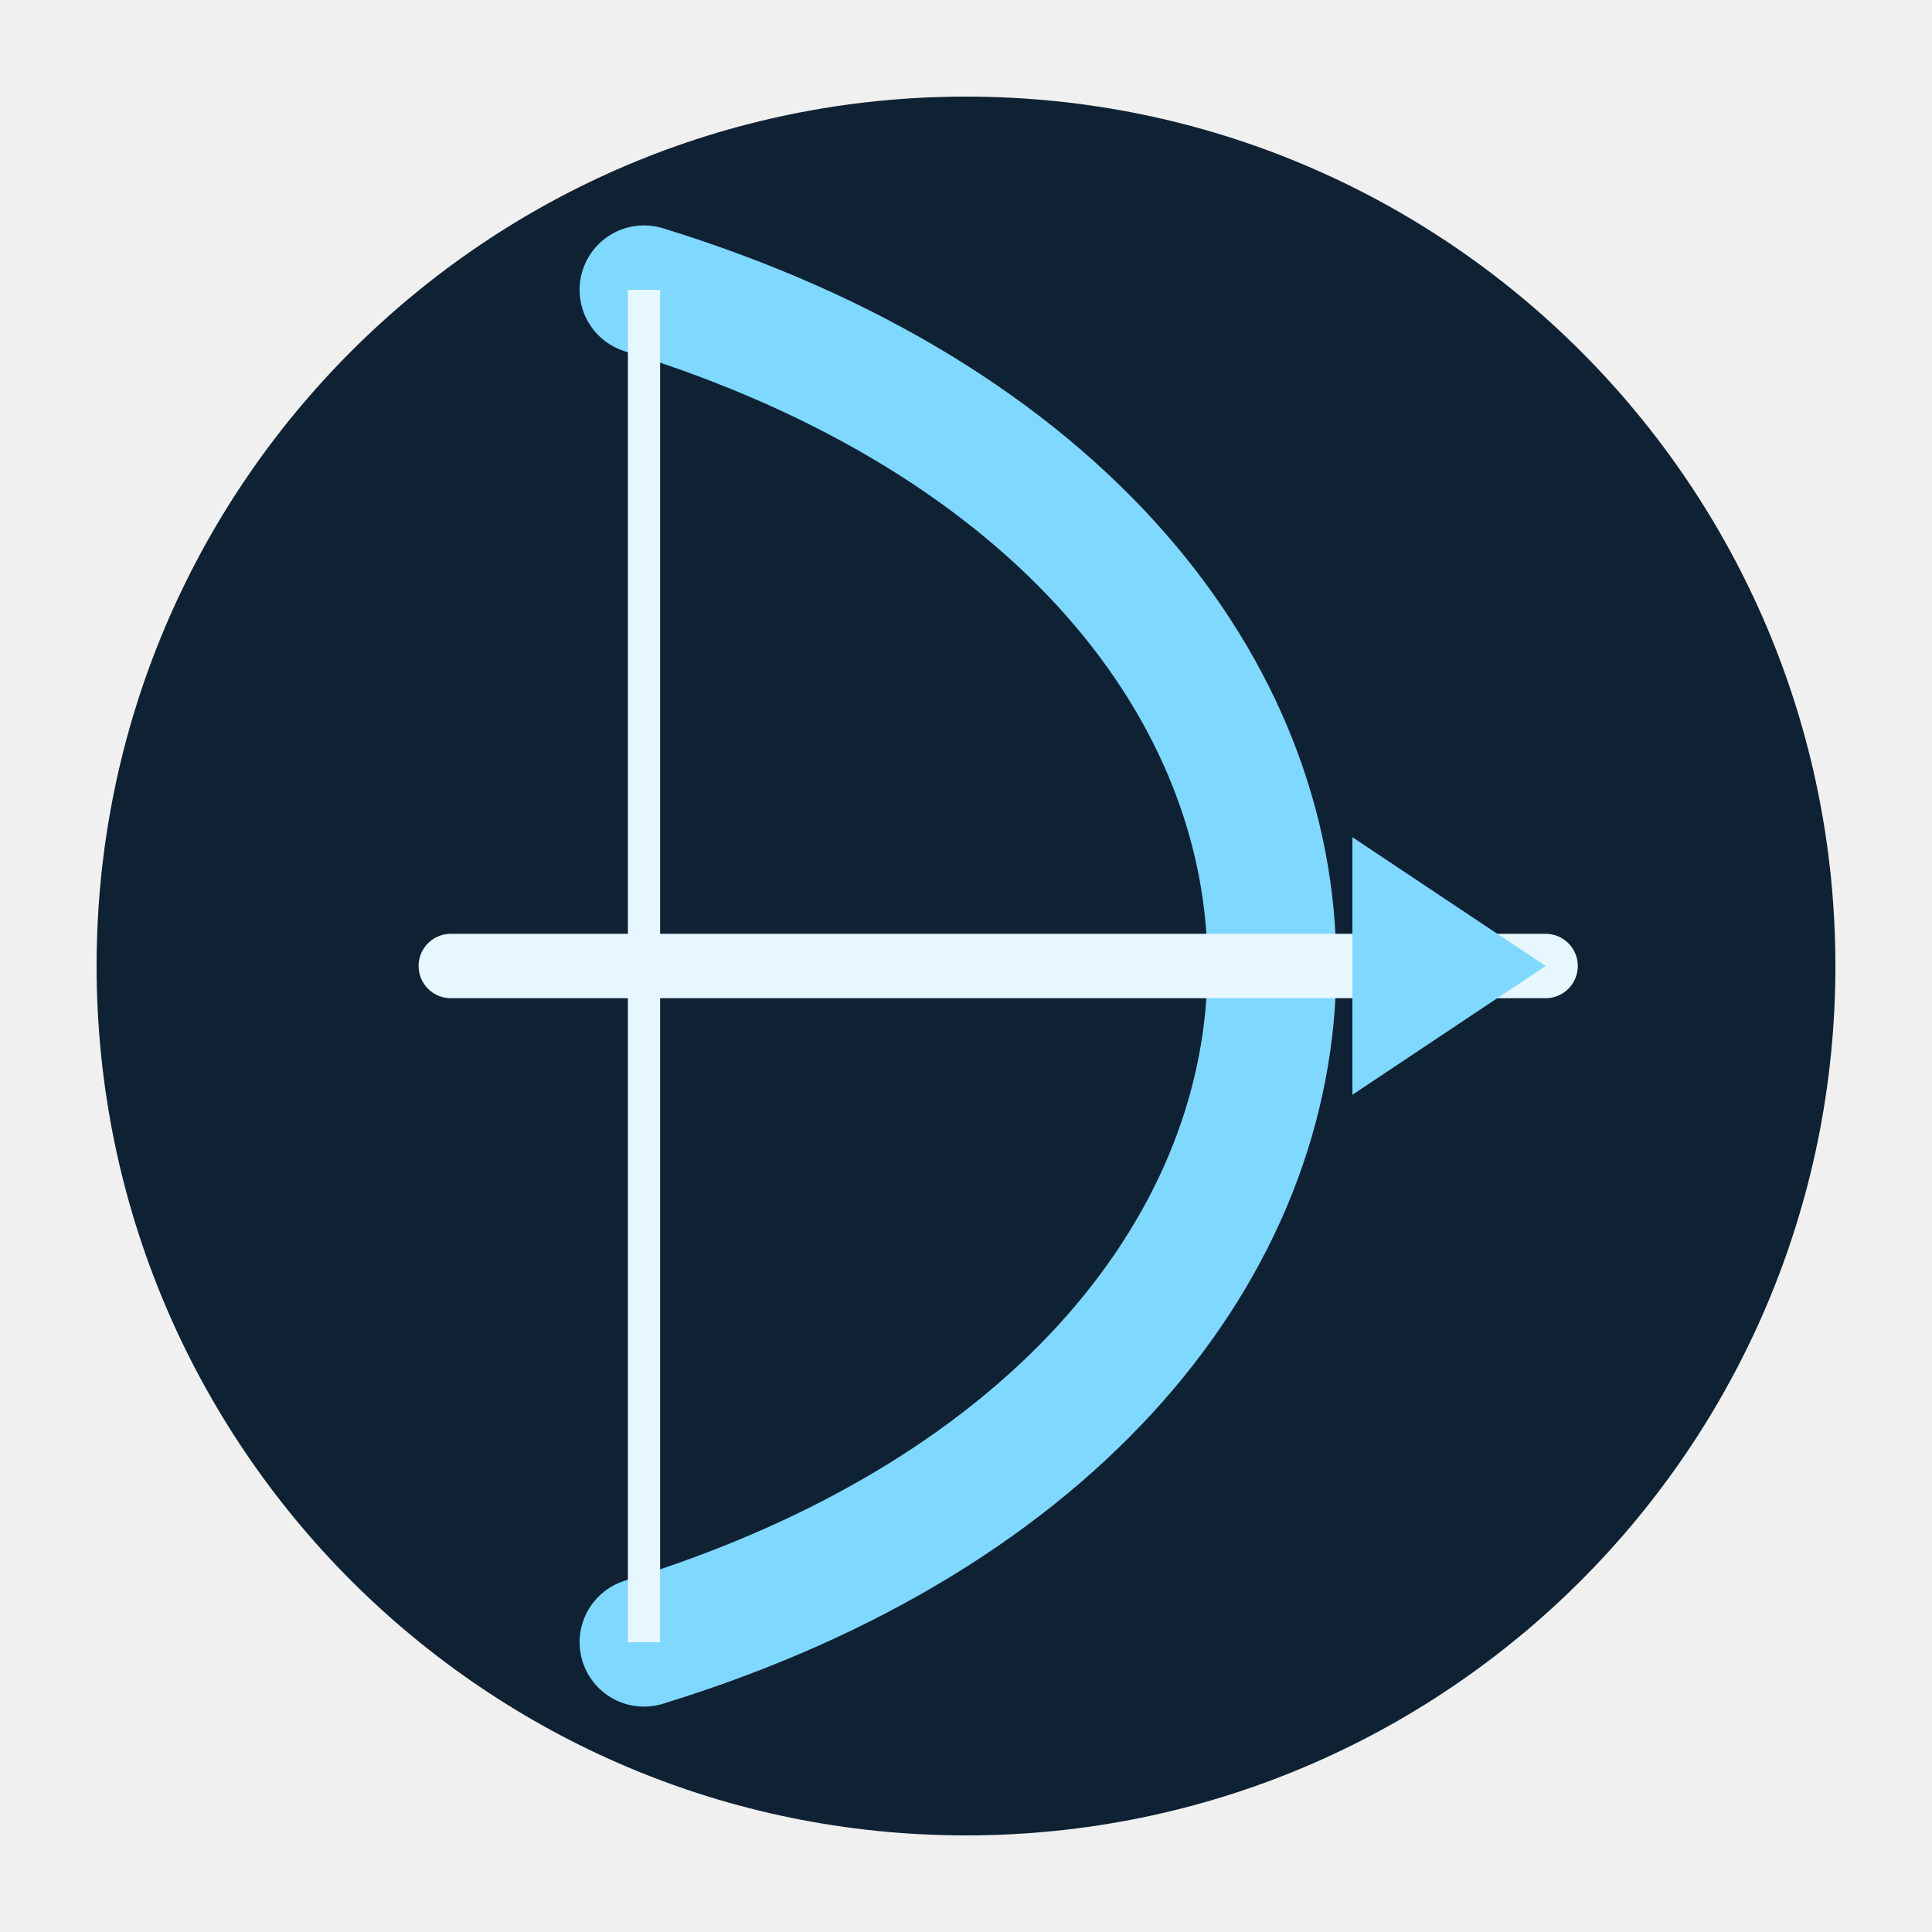
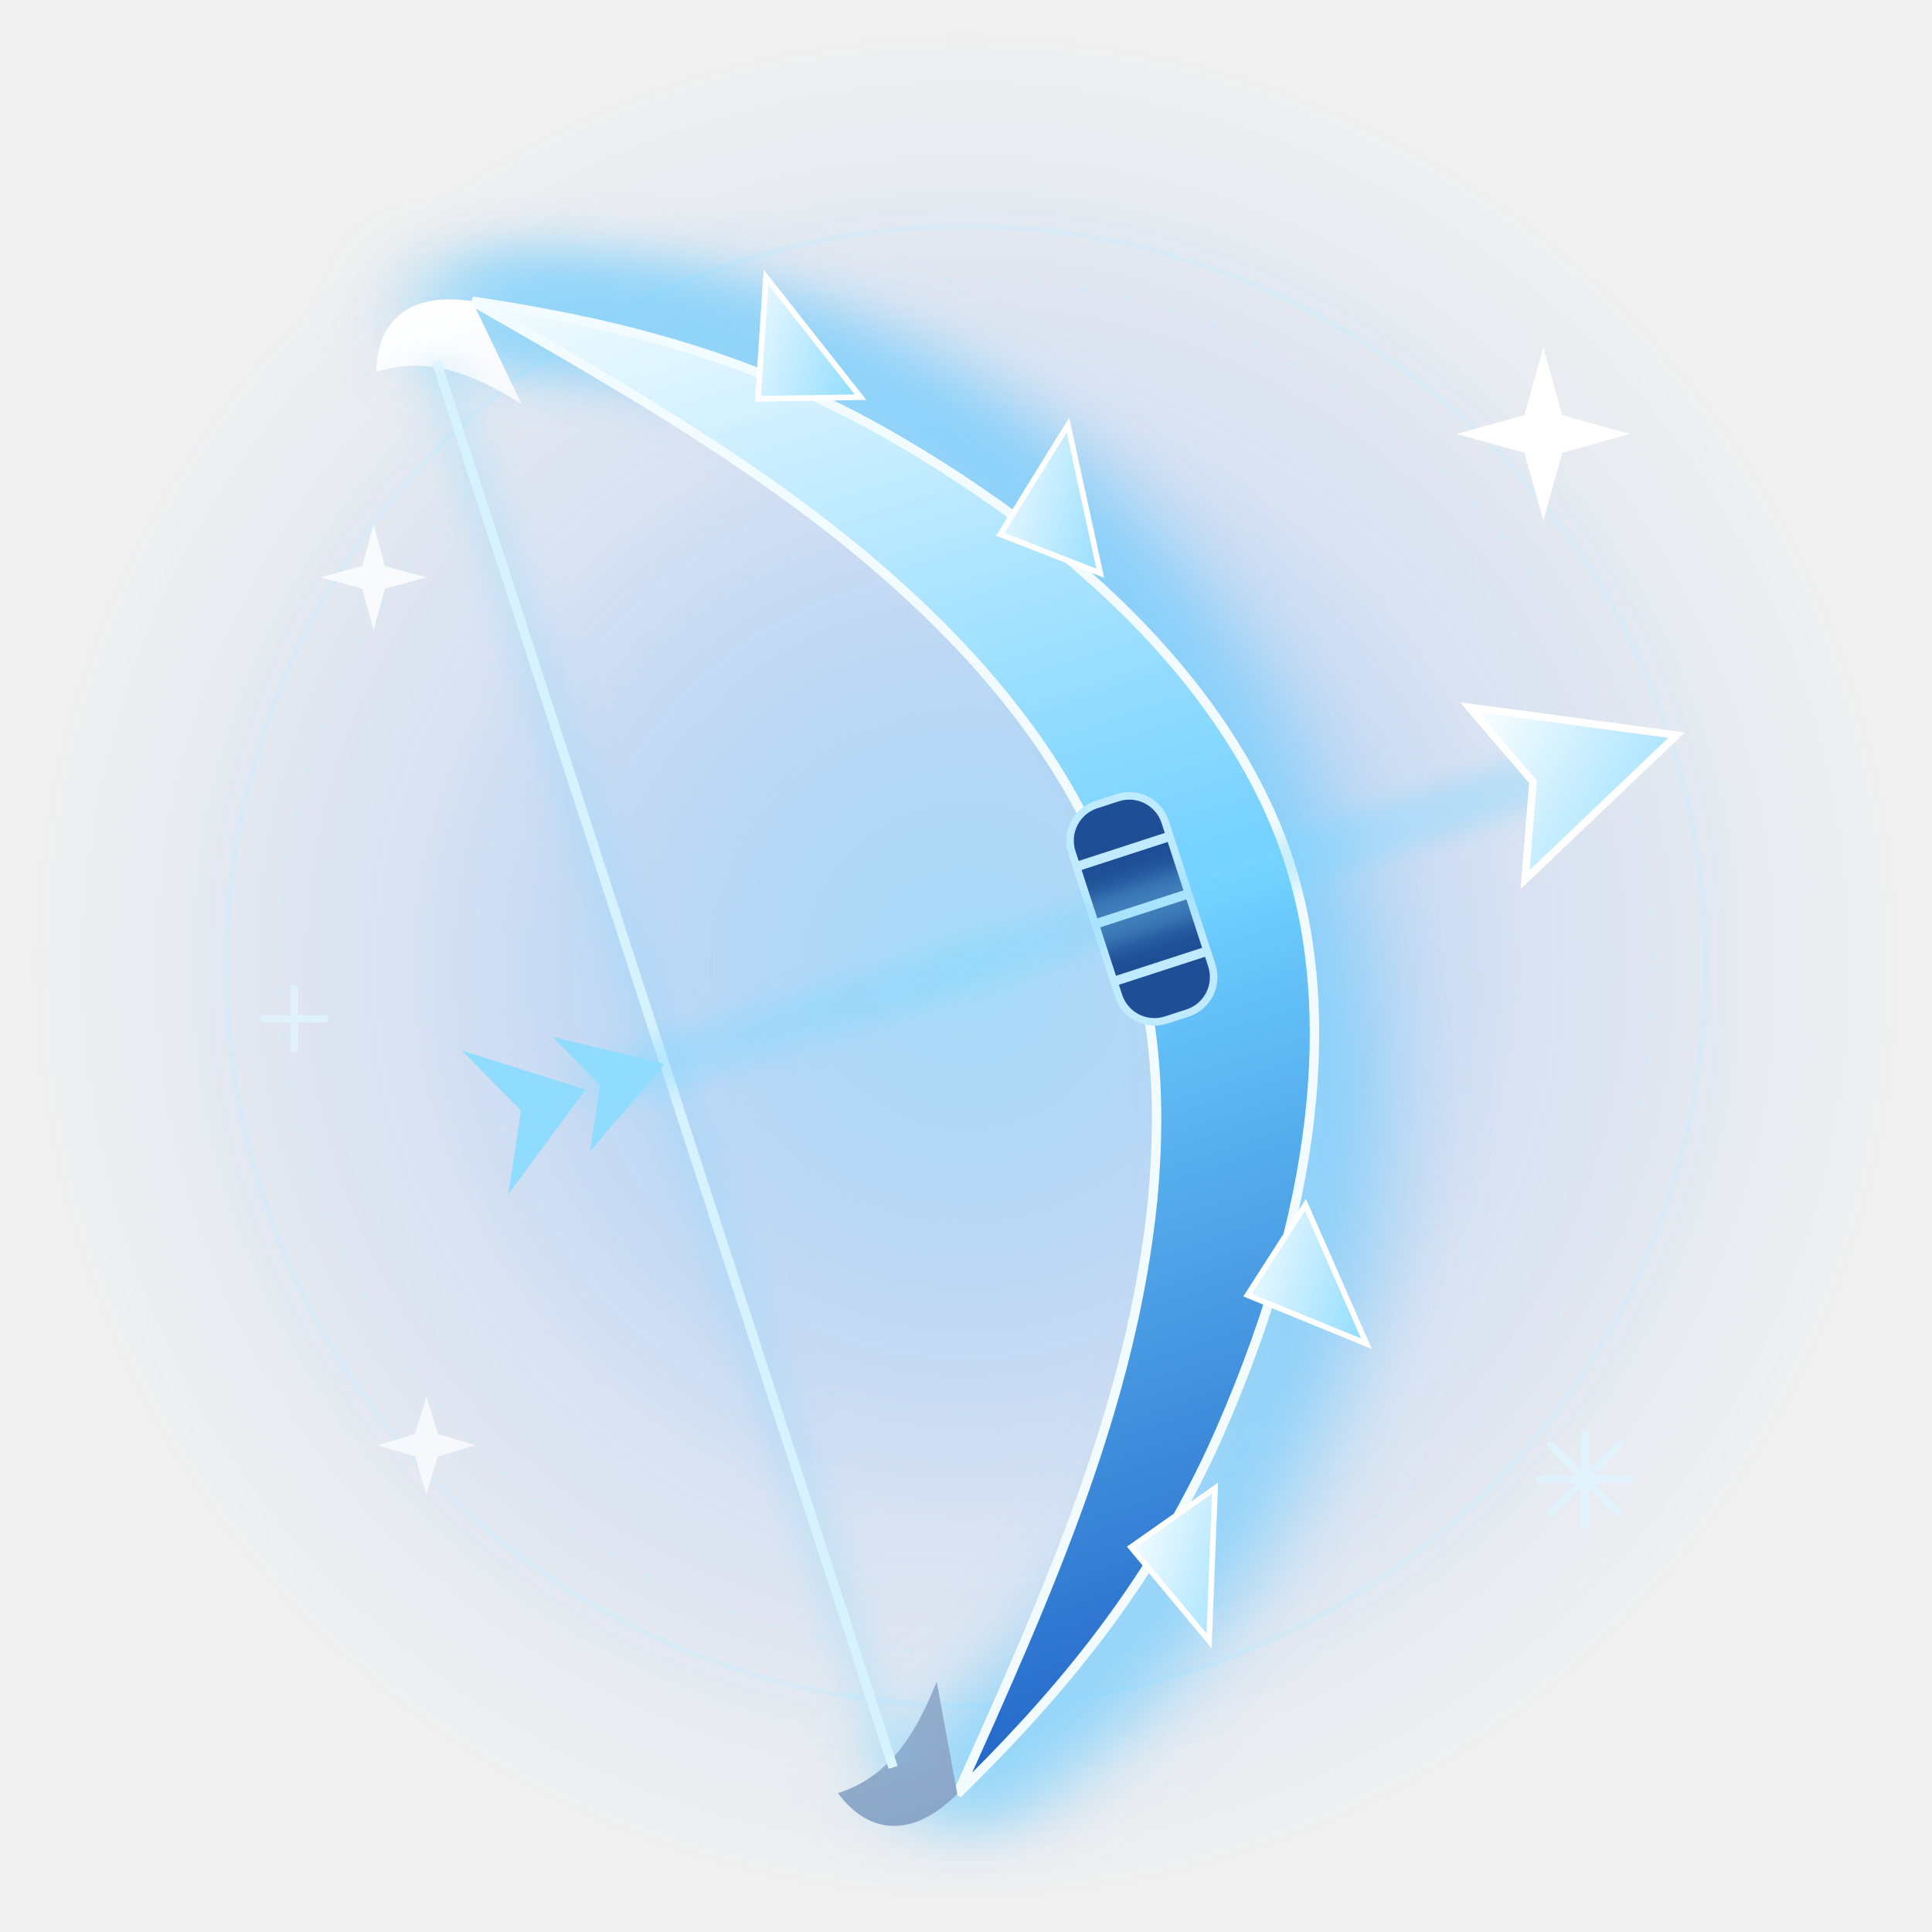
- <svg xmlns="http://www.w3.org/2000/svg" viewBox="0 0 120 120">
-   <circle cx="60" cy="60" r="54" fill="#0f2233" />
-   <path d="M40 18 C92 34 92 86 40 102" fill="none" stroke="#7fd8ff" stroke-width="8" stroke-linecap="round" />
-   <line x1="40" y1="18" x2="40" y2="102" stroke="#e6f7ff" stroke-width="2" />
-   <line x1="28" y1="60" x2="96" y2="60" stroke="#e6f7ff" stroke-width="4" stroke-linecap="round" />
-   <path d="M96 60 L84 52 L84 68 Z" fill="#7fd8ff" />
+ <svg xmlns="http://www.w3.org/2000/svg" viewBox="0 0 512 512">
+   <defs>
+     <radialGradient id="aura" cx="50%" cy="50%" r="50%">
+       <stop offset="0" stop-color="#5cc8ff" stop-opacity=".5" />
+       <stop offset=".6" stop-color="#2a7bff" stop-opacity=".12" />
+       <stop offset="1" stop-color="#2a7bff" stop-opacity="0" />
+     </radialGradient>
+     <linearGradient id="limb" x1="0" y1="0" x2="0" y2="1">
+       <stop offset="0" stop-color="#f2fbff" />
+       <stop offset=".5" stop-color="#6fd0ff" />
+       <stop offset="1" stop-color="#2468c9" />
+     </linearGradient>
+     <linearGradient id="ice" x1="0" y1="0" x2="1" y2="1">
+       <stop offset="0" stop-color="#ffffff" />
+       <stop offset="1" stop-color="#8fdcff" />
+     </linearGradient>
+     <linearGradient id="silver" x1="0" y1="0" x2="0" y2="1">
+       <stop offset="0" stop-color="#ffffff" />
+       <stop offset="1" stop-color="#8aa6c8" />
+     </linearGradient>
+     <filter id="soft" x="-50%" y="-50%" width="200%" height="200%">
+       <feGaussianBlur stdDeviation="10" />
+     </filter>
+     <filter id="glow" x="-50%" y="-50%" width="200%" height="200%">
+       <feGaussianBlur stdDeviation="4" />
+     </filter>
+   </defs>
+   <circle cx="256" cy="256" r="250" fill="url(#aura)" />
+   <g fill="none" stroke="#bfeaff" stroke-opacity=".35">
+     <circle cx="256" cy="256" r="196" stroke-width="1.5" />
+     <circle cx="256" cy="256" r="182" stroke-width="1" stroke-dasharray="2 10" />
+   </g>
+   <g transform="rotate(-18 256 256)">
+     <path d="M190 52 C392 112 392 400 190 460" fill="none" stroke="#5cc8ff" stroke-width="34" stroke-linecap="round" filter="url(#soft)" opacity=".6" />
+     <path d="M186 48 C214 62 250 82 282 118 C330 172 346 220 346 256 C346 292 330 340 282 394 C250 430 214 450 186 464 C226 420 262 380 284 330 C296 302 300 280 300 256 C300 232 296 210 284 182 C262 132 226 92 186 48 Z" fill="url(#limb)" stroke="#f2fbff" stroke-width="2.5" />
+     <path d="M186 48 C170 40 160 46 156 58 C170 58 180 66 190 78 Z M186 464 C170 472 160 466 156 454 C170 454 180 446 190 434 Z" fill="url(#silver)" />
+     <g fill="url(#ice)" stroke="#ffffff" stroke-width="1.5">
+       <path d="M250 96 L262 66 L276 104 Z" />
+       <path d="M300 150 L326 128 L322 168 Z" />
+       <path d="M250 416 L262 446 L276 408 Z" />
+       <path d="M300 362 L326 384 L322 344 Z" />
+     </g>
+     <rect x="292" y="226" width="26" height="60" rx="10" fill="#1e4f96" stroke="#bfeaff" stroke-width="2" />
+     <g stroke="#bfeaff" stroke-width="2.5">
+       <path d="M292 240 H318 M292 256 H318 M292 272 H318" />
+     </g>
+     <path d="M172 60 L172 452" stroke="#eaf8ff" stroke-width="2.5" />
+     <path d="M172 60 L172 452" stroke="#7fd8ff" stroke-width="7" opacity=".35" filter="url(#glow)" />
+     <path d="M150 256 H420" stroke="url(#silver)" stroke-width="7" stroke-linecap="round" />
+     <path d="M150 256 H420" stroke="#7fd8ff" stroke-width="14" opacity=".35" filter="url(#glow)" />
+     <path d="M454 256 L404 232 L414 256 L404 280 Z" fill="url(#ice)" stroke="#ffffff" stroke-width="2" />
+     <path d="M150 256 L122 236 L132 256 L122 276 Z M172 256 L146 240 L154 256 L146 272 Z" fill="#8fdcff" />
+   </g>
+   <g fill="#ffffff">
+     <path d="M404 110 l5 -18 l5 18 l18 5 l-18 5 l-5 18 l-5 -18 l-18 -5z" />
+     <path d="M96 150 l3 -11 l3 11 l11 3 l-11 3 l-3 11 l-3 -11 l-11 -3z" opacity=".8" />
+     <path d="M110 380 l3 -10 l3 10 l10 3 l-10 3 l-3 10 l-3 -10 l-10 -3z" opacity=".7" />
+   </g>
+   <g stroke="#dff5ff" stroke-width="2" stroke-linecap="round" opacity=".8">
+     <path d="M420 380 v24 M408 392 h24 M411 383 l18 18 M429 383 l-18 18" />
+     <path d="M78 262 v16 M70 270 h16" />
+   </g>
</svg>
